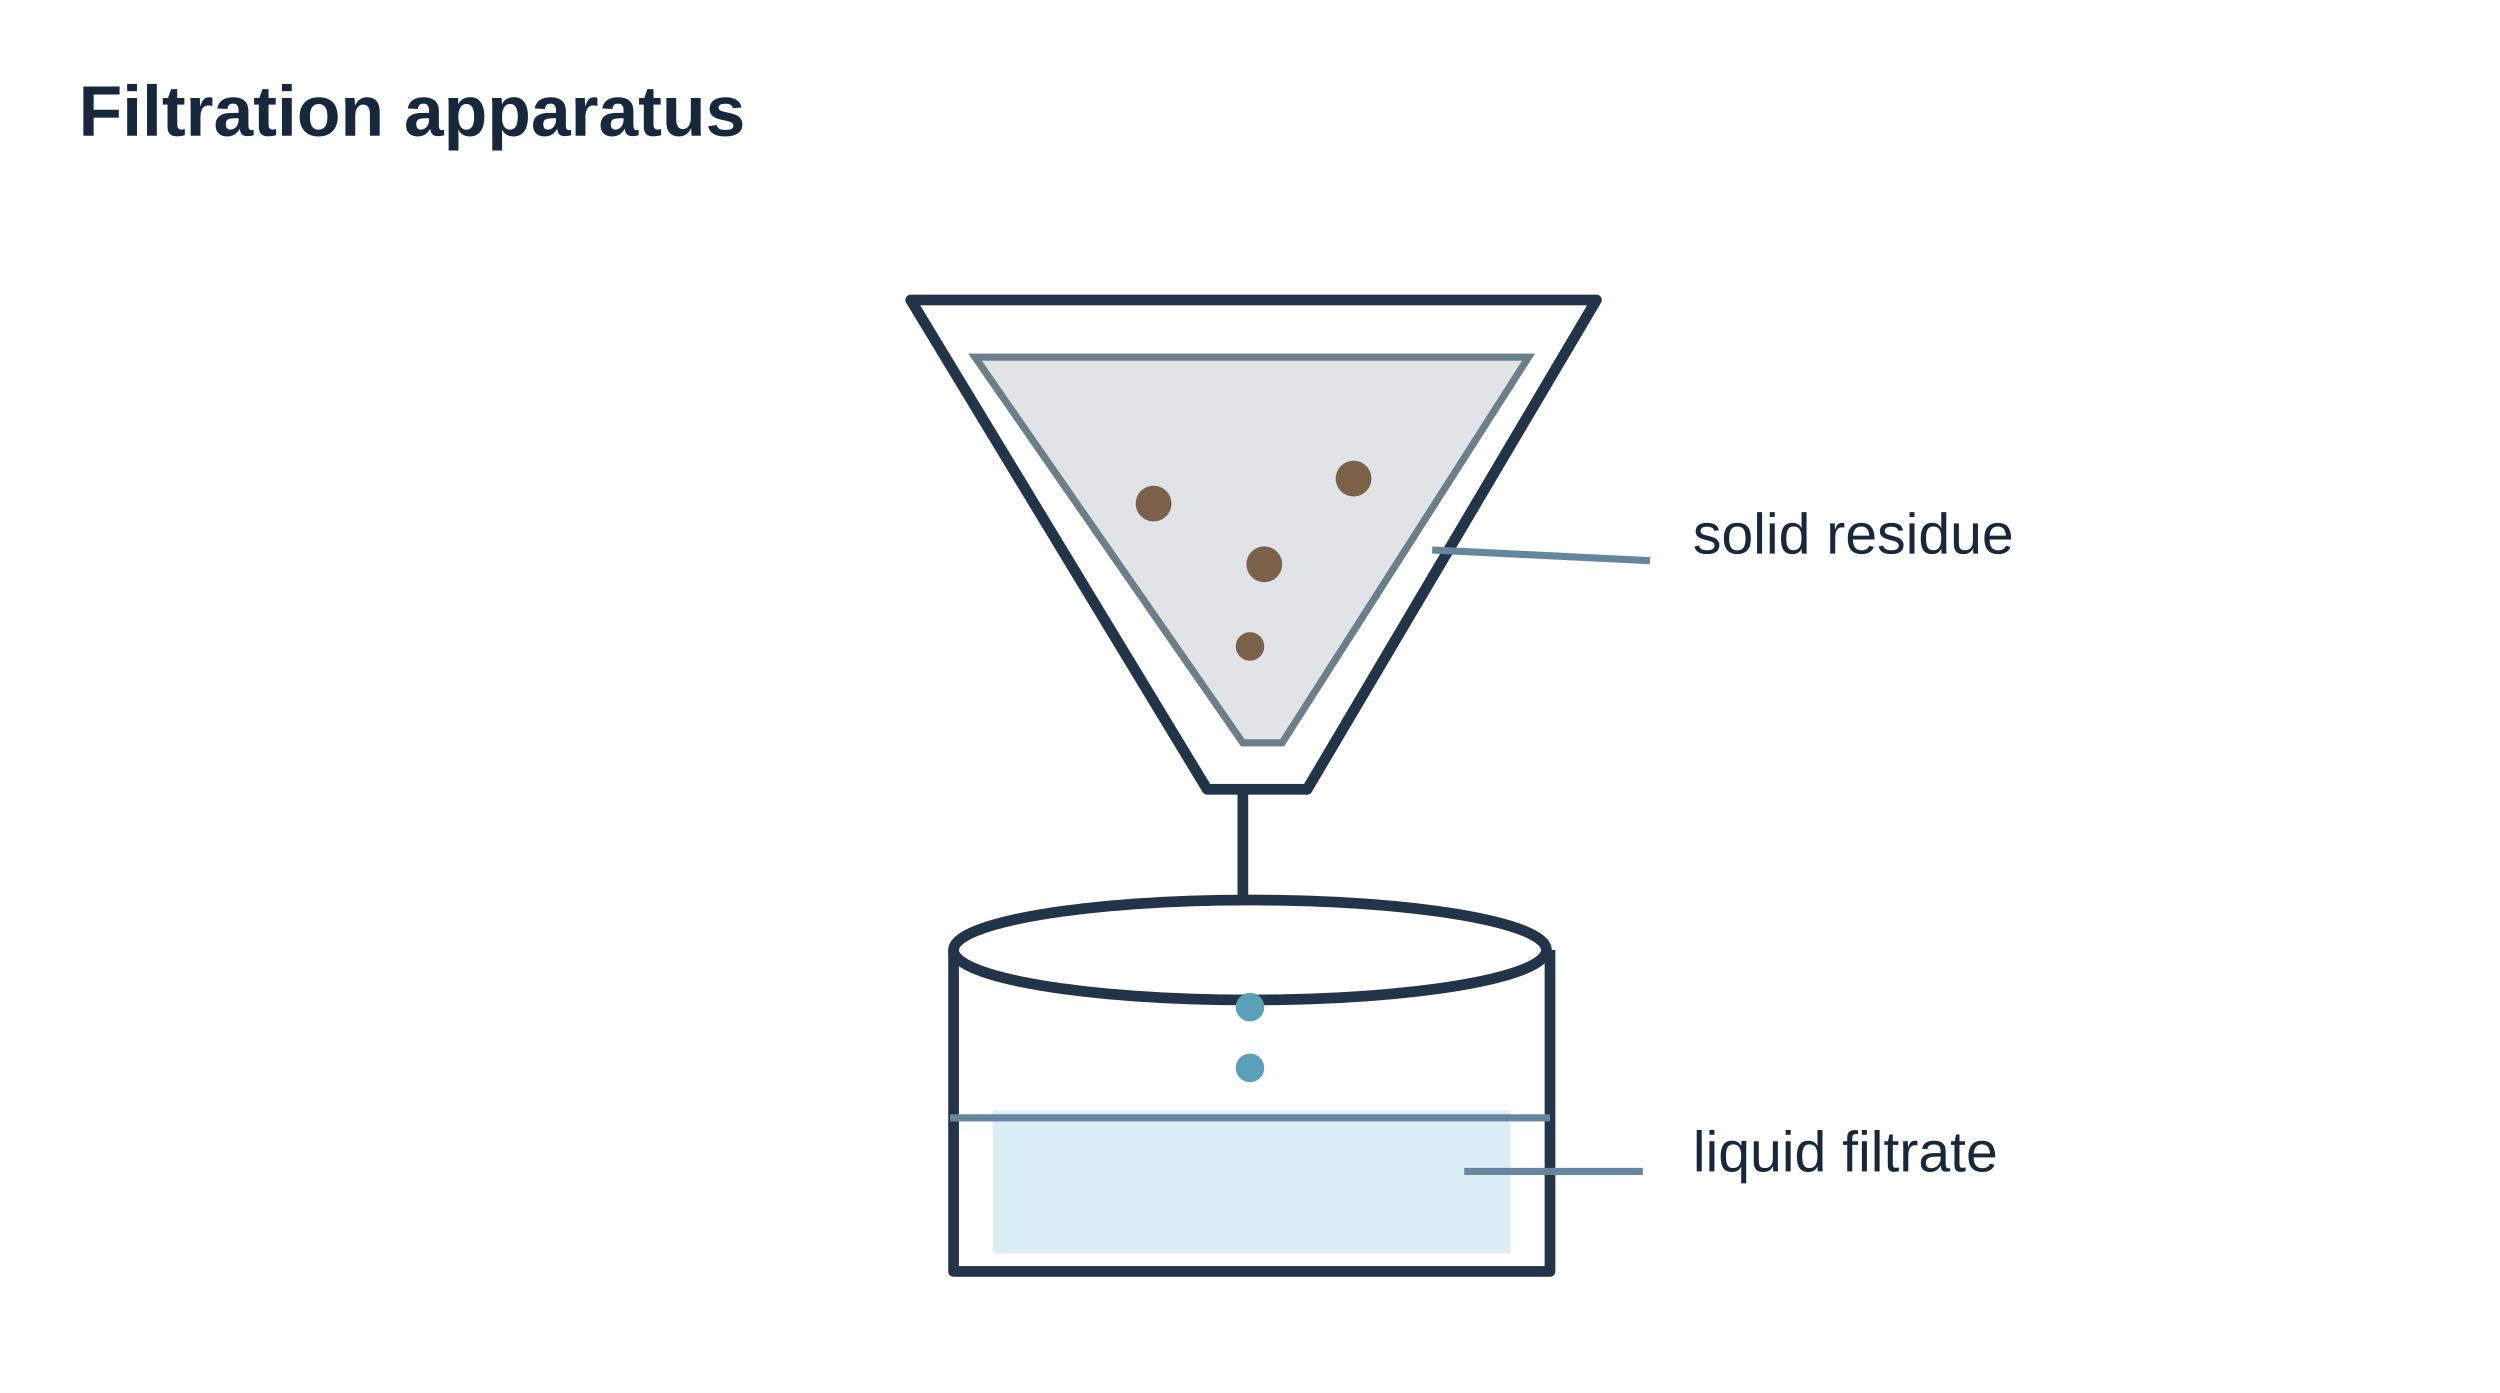
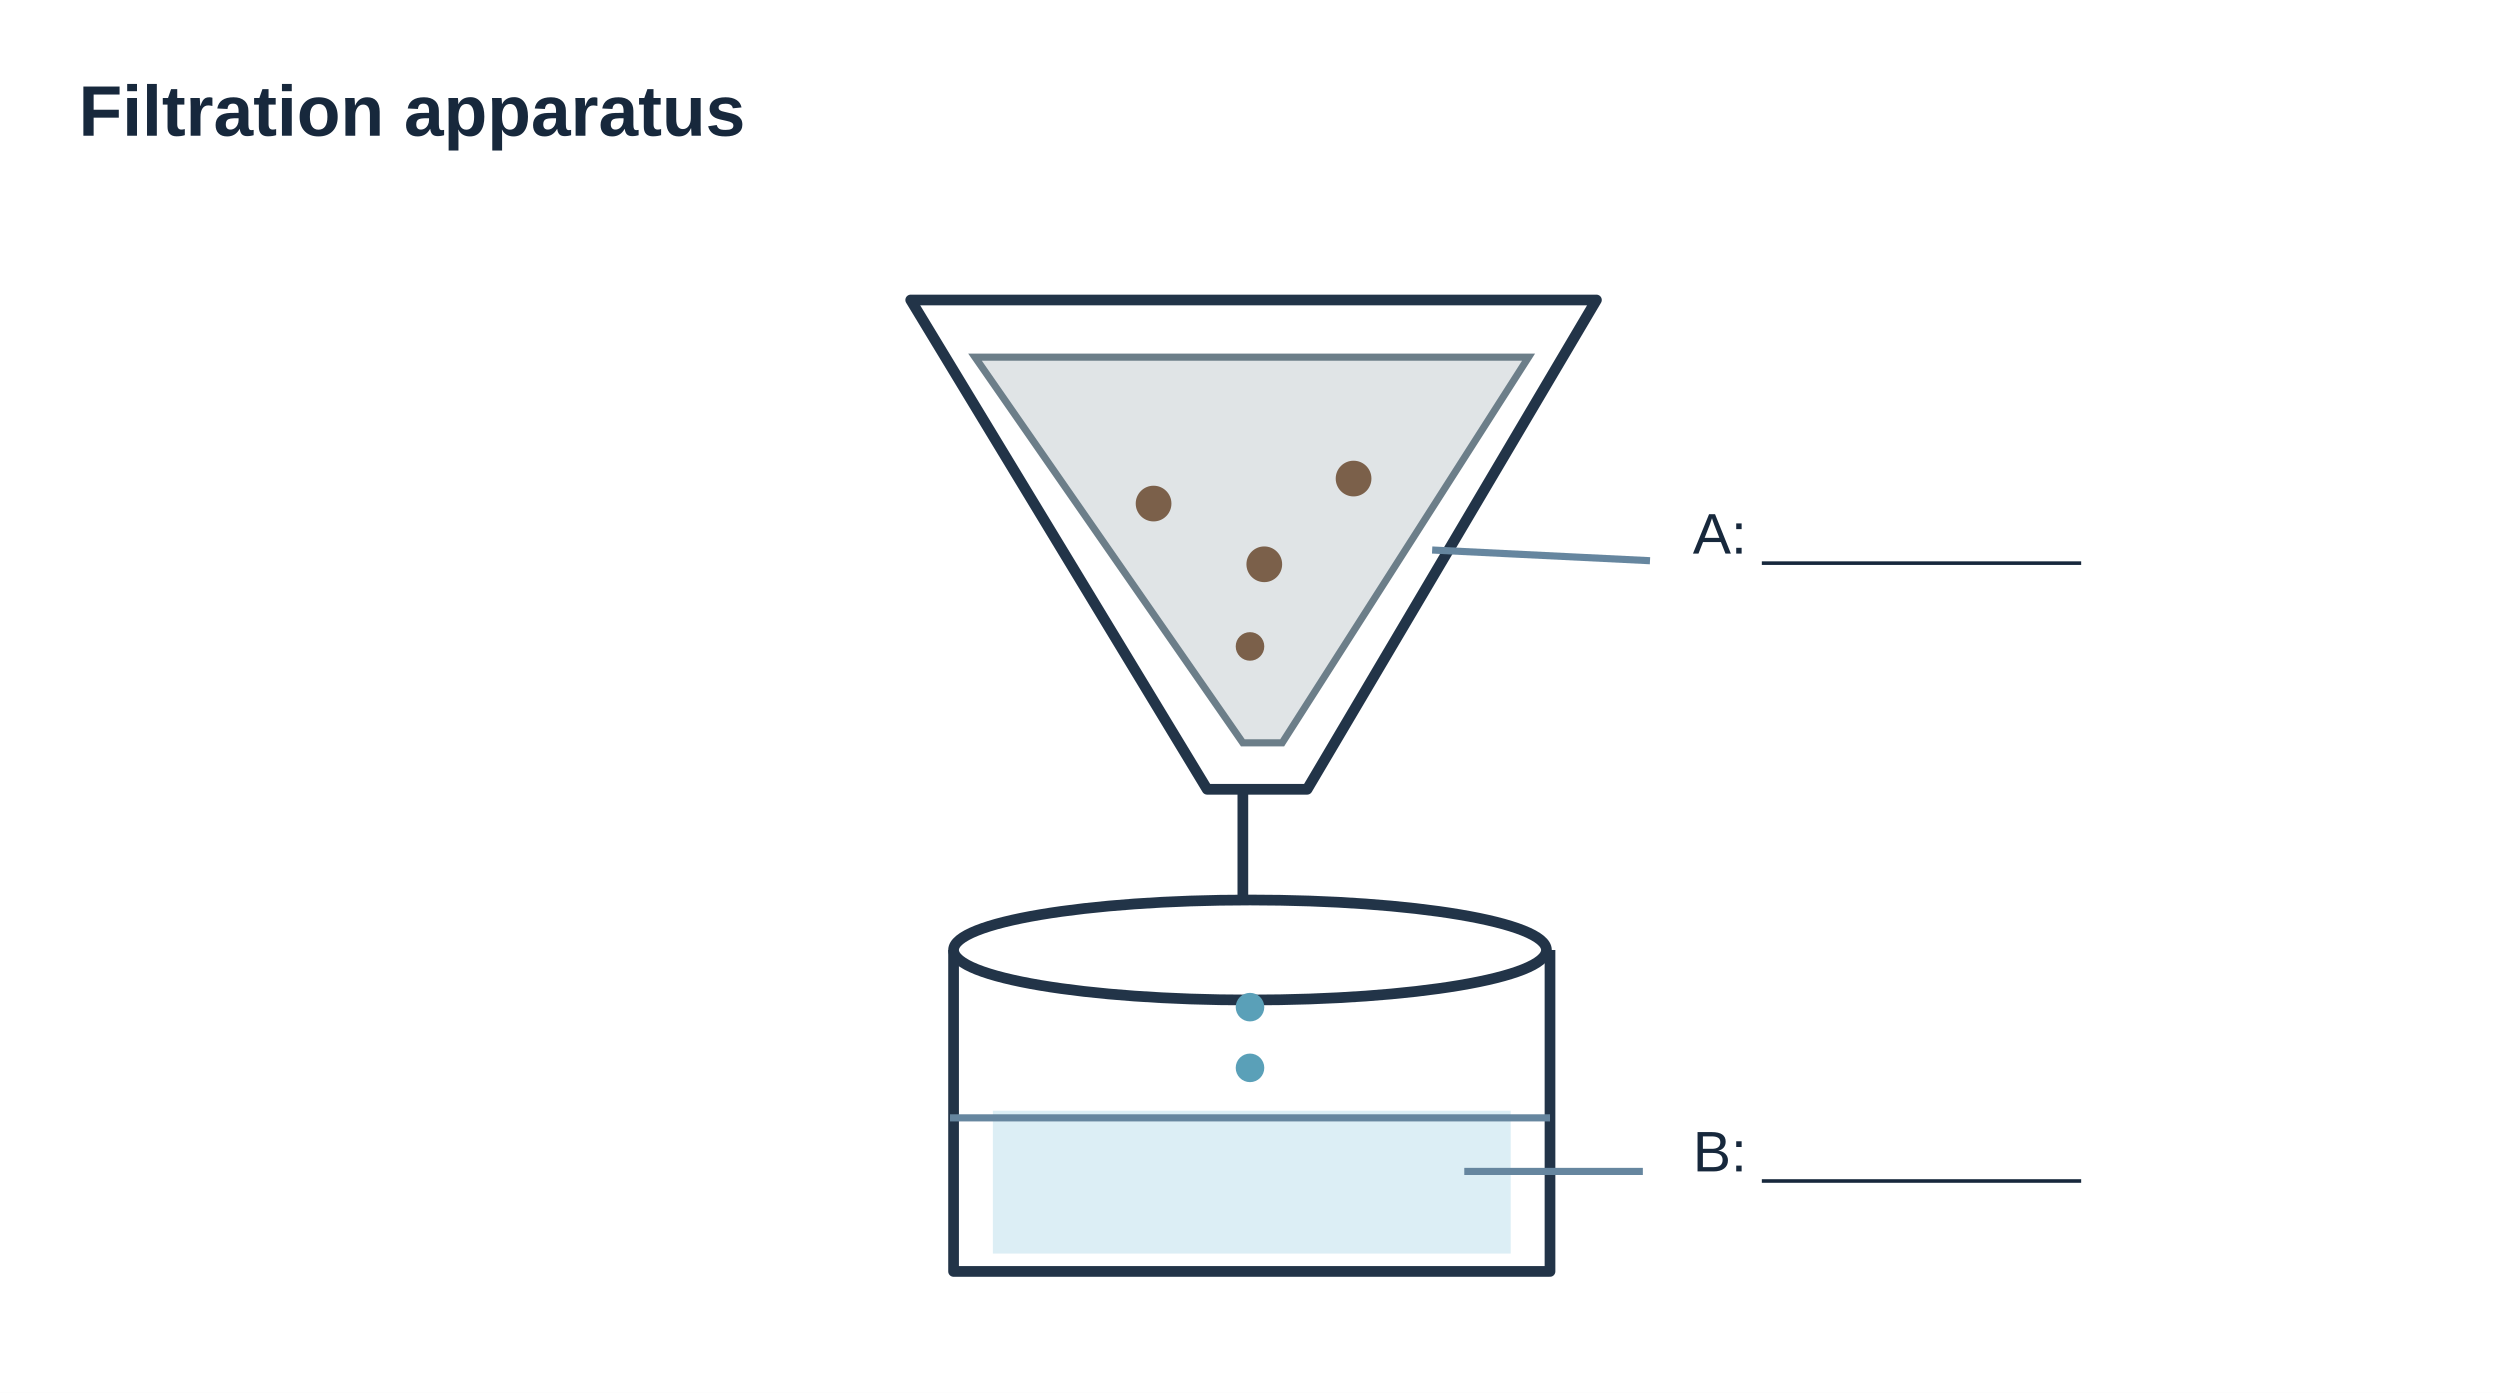
<svg xmlns="http://www.w3.org/2000/svg" viewBox="0 0 700 390" role="img">
  <rect width="700" height="390" fill="#fff" />
  <style>text{font-family:Arial,sans-serif;fill:#17283c} .t{font-size:20px;font-weight:600}.s{font-size:16px}.fine{stroke:#223448;stroke-width:3;fill:none;stroke-linejoin:round}.light{stroke:#66869f;stroke-width:2;fill:none}</style>
  <text x="22" y="38" class="t">Filtration apparatus</text>
  <path d="M255 84H447L366 221H338Z" class="fine" />
  <path d="M273 100H428L359 208H348Z" fill="#e0e4e6" stroke="#6c7e89" stroke-width="2" />
  <g fill="#7b604a">
    <circle cx="323" cy="141" r="5" />
    <circle cx="354" cy="158" r="5" />
    <circle cx="379" cy="134" r="5" />
    <circle cx="350" cy="181" r="4" />
  </g>
  <path d="M348 220V270" class="fine" />
  <path d="M267 266V356H434V266" class="fine" />
  <ellipse cx="350" cy="266" rx="83" ry="14" fill="#fff" stroke="#223448" stroke-width="3" />
  <path d="M278 311H423V351H278Z" fill="#dceef5" />
  <path d="M266 313H434" class="light" />
  <circle cx="350" cy="282" r="4" fill="#5aa0b8" />
  <circle cx="350" cy="299" r="4" fill="#5aa0b8" />
-   <text x="474" y="155" class="s">solid residue</text>
+   <text x="474" y="155" class="s">A: __________</text>
  <path d="M401 154L462 157" class="light" />
-   <text x="474" y="328" class="s">liquid filtrate</text>
+   <text x="474" y="328" class="s">B: __________</text>
  <path d="M410 328H460" class="light" />
</svg>
